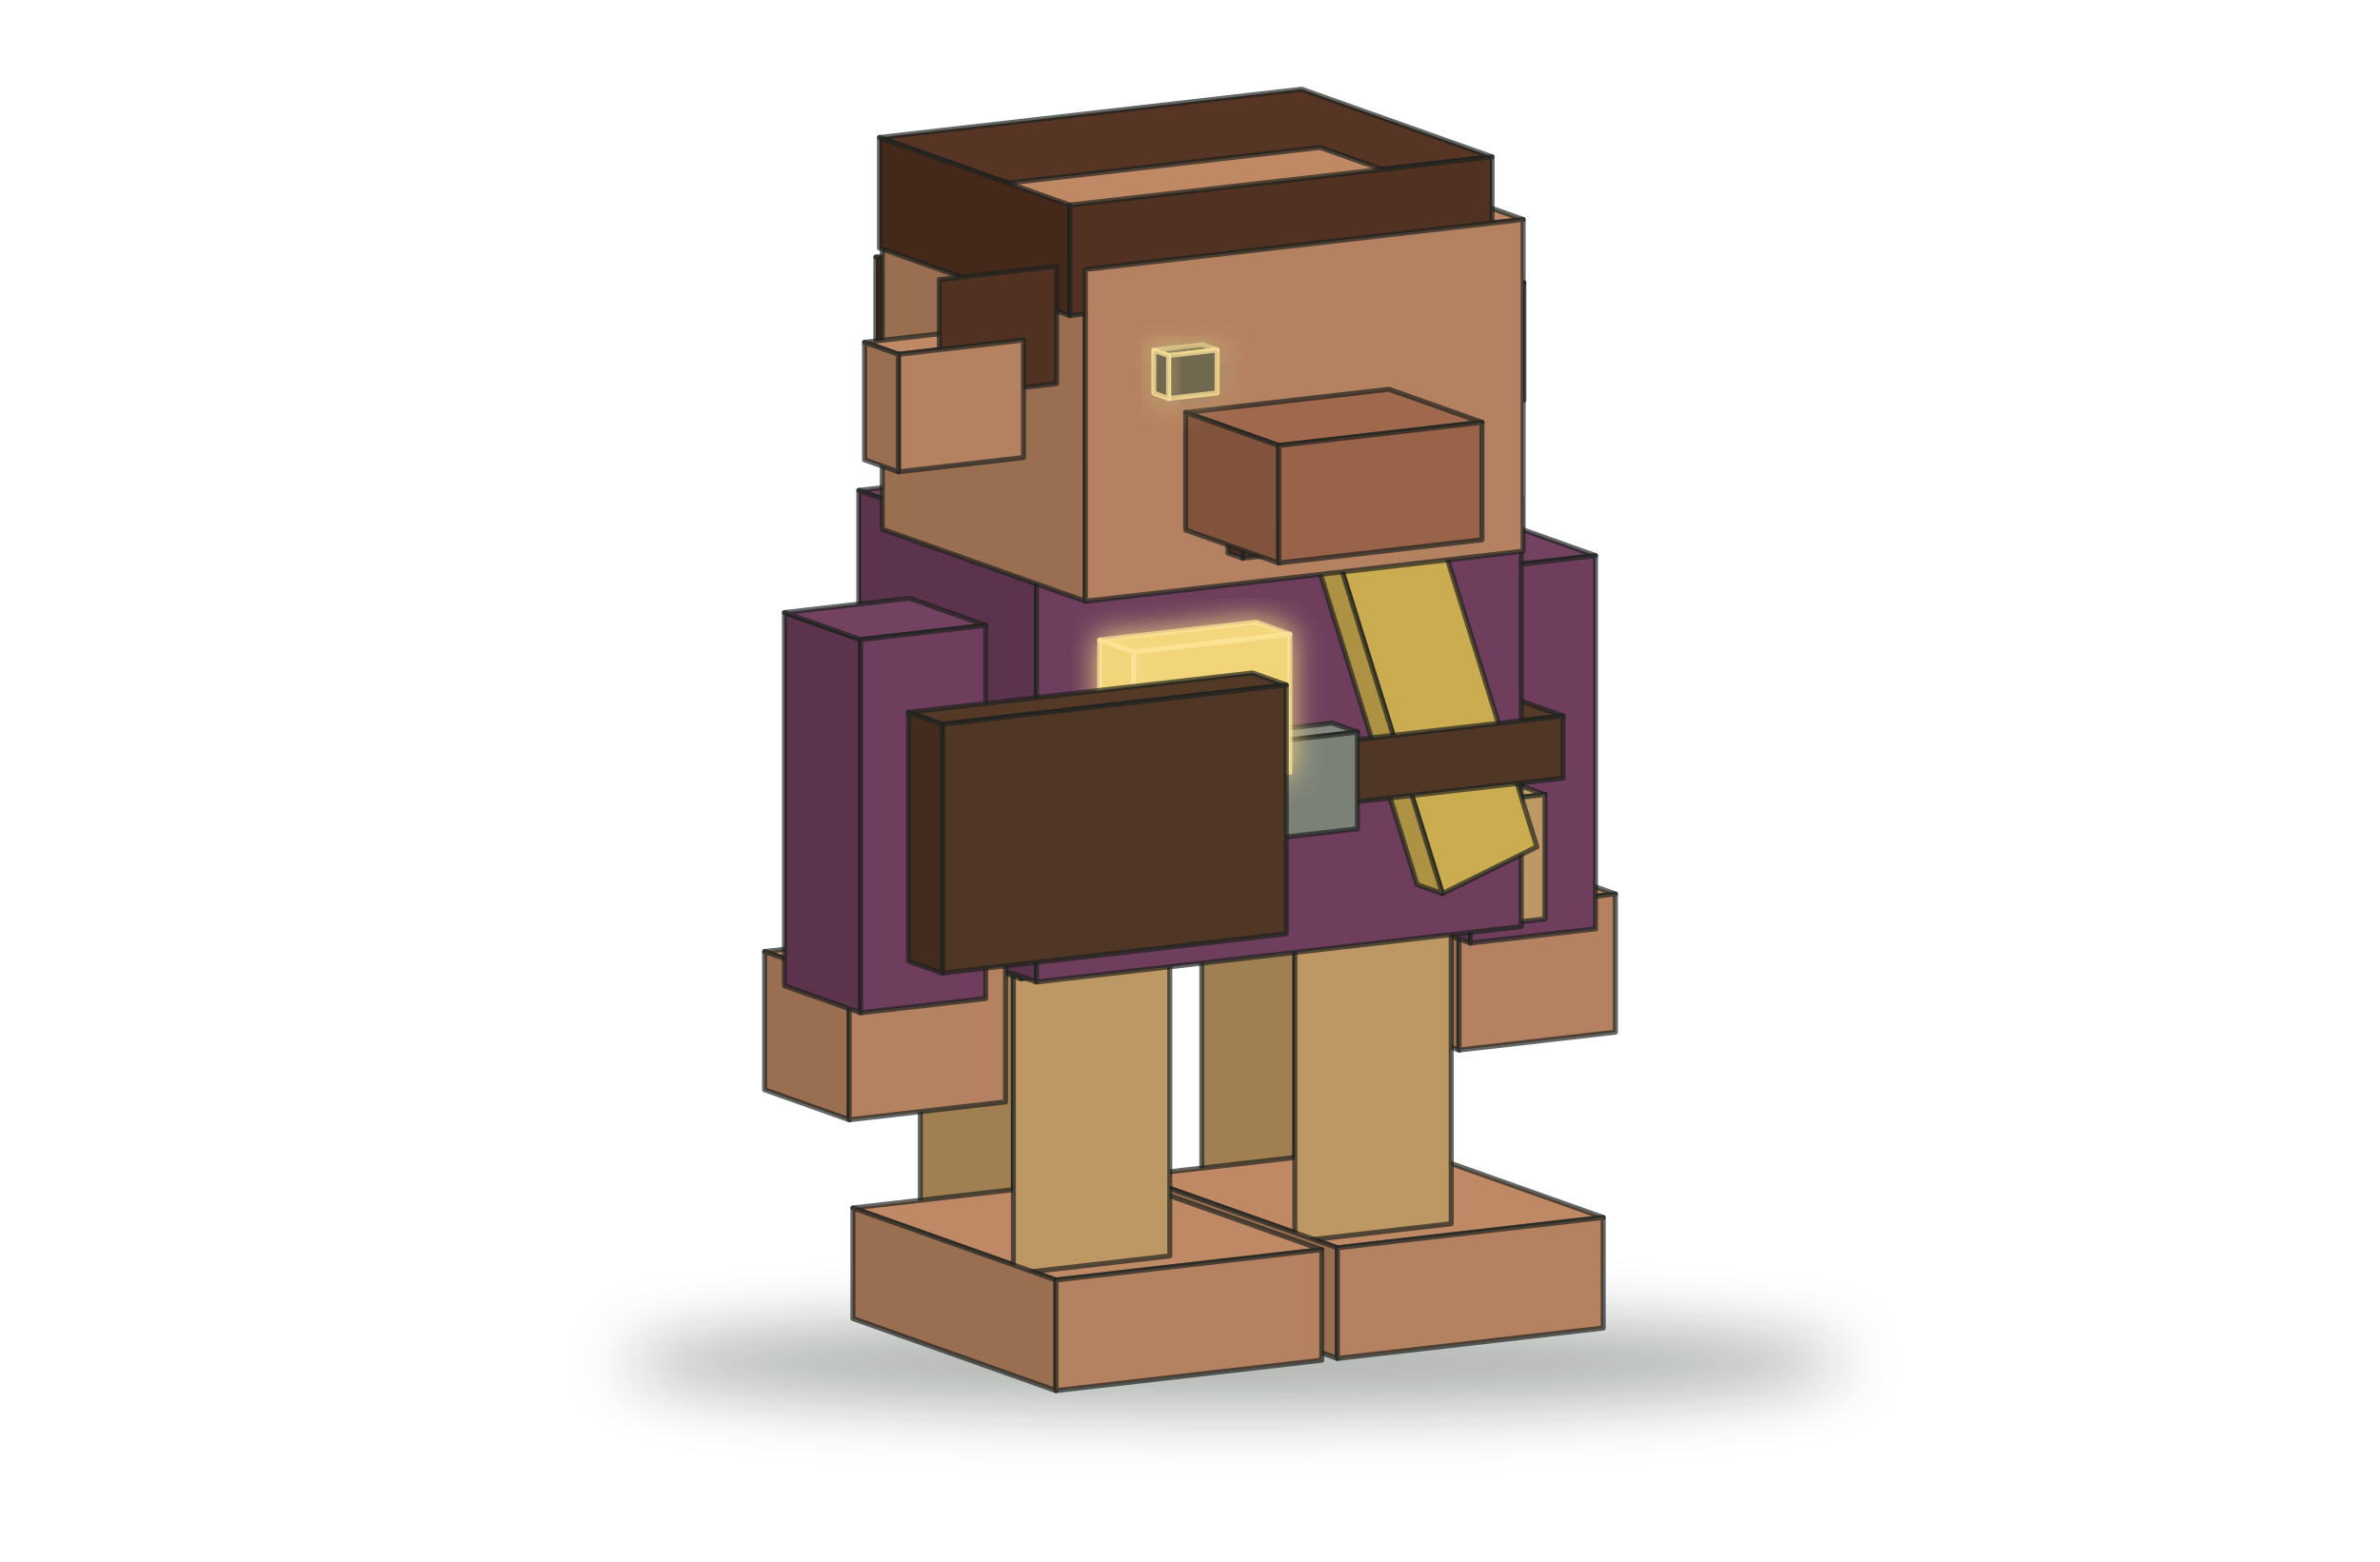
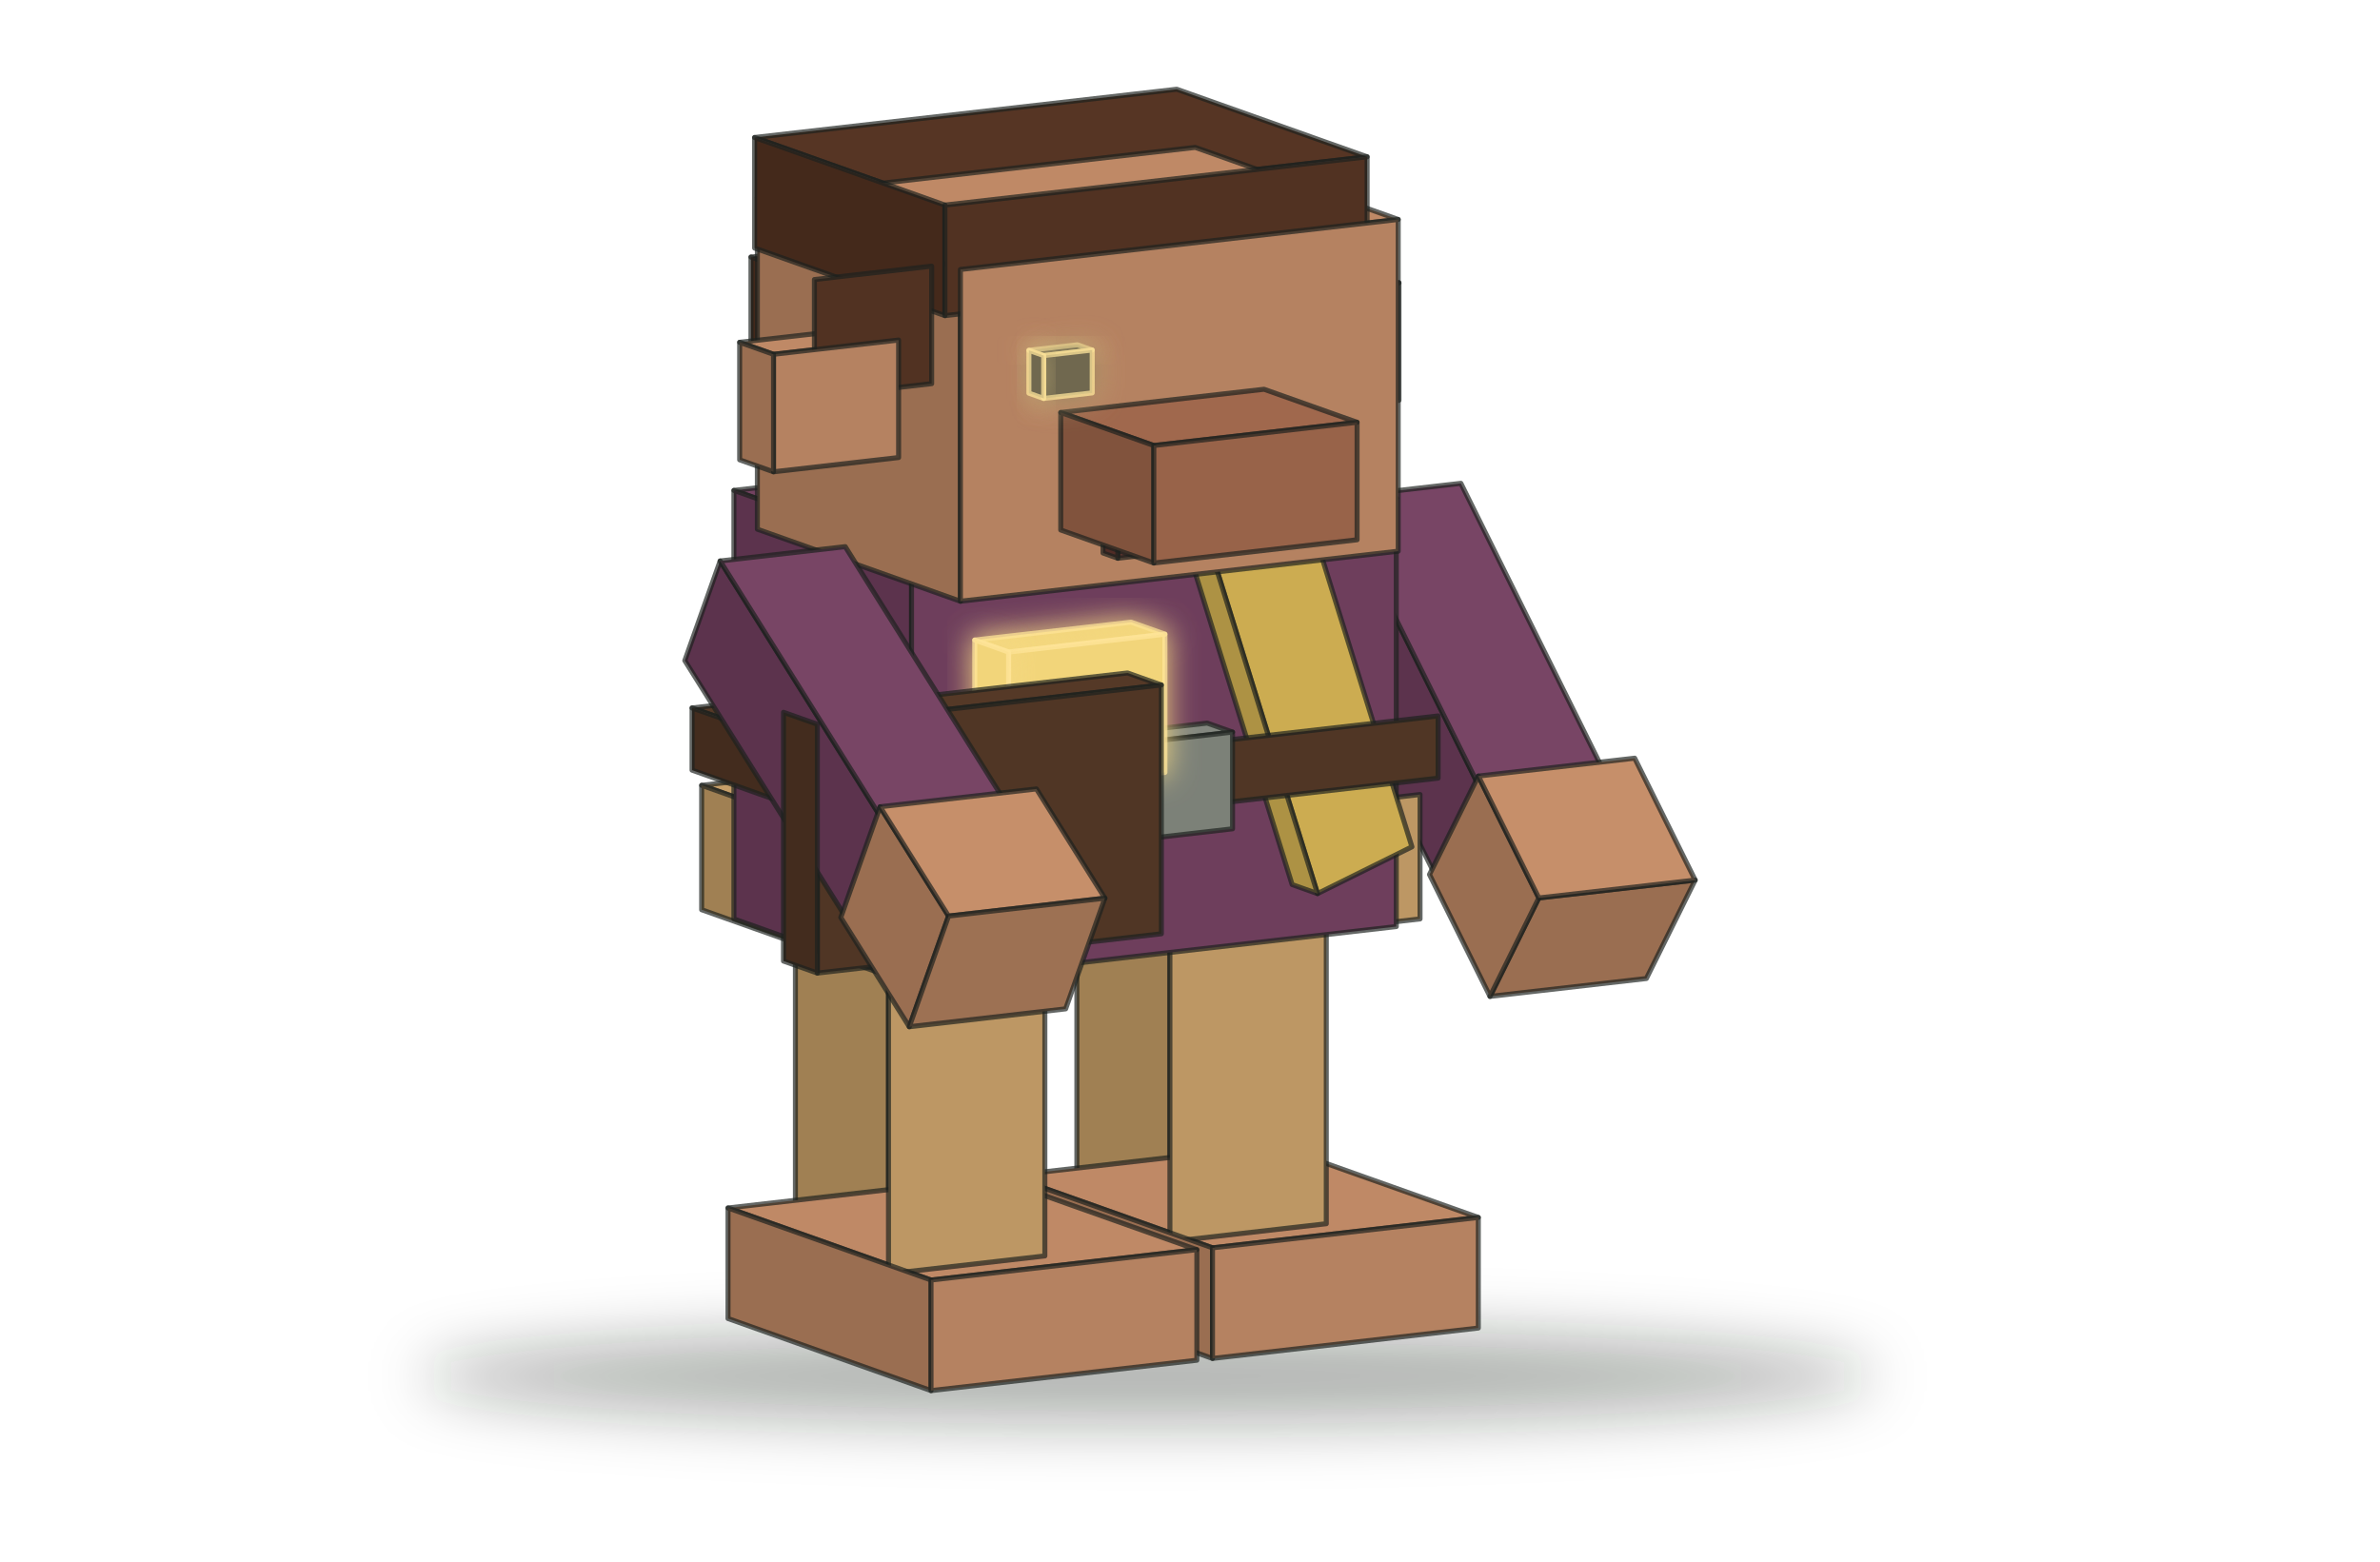
<svg xmlns="http://www.w3.org/2000/svg" width="640" height="420" viewBox="0 0 640 420" role="img" aria-labelledby="portrait-title">
  <defs>
    <filter id="portrait-glow" x="-80%" y="-80%" width="260%" height="260%">
      <feGaussianBlur stdDeviation="4" result="blur" />
      <feMerge>
        <feMergeNode in="blur" />
        <feMergeNode in="SourceGraphic" />
      </feMerge>
    </filter>
    <filter id="portrait-shadow" x="-40%" y="-80%" width="180%" height="260%">
      <feGaussianBlur stdDeviation="8" />
    </filter>
  </defs>
-   <ellipse cx="331.94" cy="366.50" rx="164.72" ry="13" fill="#0c120f" opacity=".32" filter="url(#portrait-shadow)" />
+   <ellipse cx="308.60" cy="370.14" rx="195.62" ry="13" fill="#0c120f" opacity=".32" filter="url(#portrait-shadow)" />
  <g>
-     <polygon points="434.39,240.43 411.64,232.35 369.59,237.16 392.34,245.23" fill="#bf8966" stroke="#1c211e" stroke-opacity=".68" stroke-width="1.35" stroke-linejoin="round" vector-effect="non-scaling-stroke" />
-     <polygon points="392.34,282.41 392.34,245.23 369.59,237.16 369.59,274.34" fill="#9a6e51" stroke="#1c211e" stroke-opacity=".68" stroke-width="1.35" stroke-linejoin="round" vector-effect="non-scaling-stroke" />
-     <polygon points="434.39,277.60 434.39,240.43 392.34,245.23 392.34,282.41" fill="#b58261" stroke="#1c211e" stroke-opacity=".68" stroke-width="1.35" stroke-linejoin="round" vector-effect="non-scaling-stroke" />
-     <polygon points="395.41,253.64 395.41,153.27 374.94,146.00 374.94,246.38" fill="#5c334d" stroke="#1c211e" stroke-opacity=".68" stroke-width="1.35" stroke-linejoin="round" vector-effect="non-scaling-stroke" />
-     <polygon points="429.05,149.42 408.57,142.15 374.94,146.00 395.41,153.27" fill="#734261" stroke="#1c211e" stroke-opacity=".68" stroke-width="1.35" stroke-linejoin="round" vector-effect="non-scaling-stroke" />
-     <polygon points="390.24,239.90 365.22,231.02 323.17,235.82 348.19,244.71" fill="#c69f69" stroke="#1c211e" stroke-opacity=".68" stroke-width="1.35" stroke-linejoin="round" vector-effect="non-scaling-stroke" />
-     <polygon points="429.05,249.80 429.05,149.42 395.41,153.27 395.41,253.64" fill="#6e3e5c" stroke="#1c211e" stroke-opacity=".68" stroke-width="1.35" stroke-linejoin="round" vector-effect="non-scaling-stroke" />
-     <polygon points="348.19,333.93 348.19,244.71 323.17,235.82 323.17,325.05" fill="#a08053" stroke="#1c211e" stroke-opacity=".68" stroke-width="1.35" stroke-linejoin="round" vector-effect="non-scaling-stroke" />
-     <polygon points="431.12,327.43 376.52,308.05 305.04,316.23 359.64,335.60" fill="#bf8966" stroke="#1c211e" stroke-opacity=".68" stroke-width="1.35" stroke-linejoin="round" vector-effect="non-scaling-stroke" />
-     <polygon points="390.24,329.12 390.24,239.90 348.19,244.71 348.19,333.93" fill="#bd9764" stroke="#1c211e" stroke-opacity=".68" stroke-width="1.35" stroke-linejoin="round" vector-effect="non-scaling-stroke" />
-     <polygon points="359.64,365.35 359.64,335.60 305.04,316.23 305.04,345.97" fill="#9a6e51" stroke="#1c211e" stroke-opacity=".68" stroke-width="1.35" stroke-linejoin="round" vector-effect="non-scaling-stroke" />
-     <polygon points="409.78,76.06 400.68,72.83 367.04,76.68 376.14,79.91" fill="#bf8966" stroke="#1c211e" stroke-opacity=".68" stroke-width="1.35" stroke-linejoin="round" vector-effect="non-scaling-stroke" />
-     <polygon points="397.65,58.60 380.59,52.54 349.05,56.15 366.11,62.20" fill="#563524" stroke="#1c211e" stroke-opacity=".68" stroke-width="1.35" stroke-linejoin="round" vector-effect="non-scaling-stroke" />
-     <polygon points="409.78,107.66 409.78,76.06 376.14,79.91 376.14,111.51" fill="#b58261" stroke="#1c211e" stroke-opacity=".68" stroke-width="1.35" stroke-linejoin="round" vector-effect="non-scaling-stroke" />
-     <polygon points="376.14,111.51 376.14,79.91 367.04,76.68 367.04,108.28" fill="#9a6e51" stroke="#1c211e" stroke-opacity=".68" stroke-width="1.35" stroke-linejoin="round" vector-effect="non-scaling-stroke" />
-     <polygon points="415.45,213.68 363.13,195.11 222.27,211.21 274.60,229.79" fill="#c69f69" stroke="#1c211e" stroke-opacity=".68" stroke-width="1.35" stroke-linejoin="round" vector-effect="non-scaling-stroke" />
-     <polygon points="366.11,93.80 366.11,62.20 349.05,56.15 349.05,87.75" fill="#44291b" stroke="#1c211e" stroke-opacity=".68" stroke-width="1.35" stroke-linejoin="round" vector-effect="non-scaling-stroke" />
-     <polygon points="420.31,192.55 366.85,173.57 219.69,190.40 273.15,209.37" fill="#553927" stroke="#1c211e" stroke-opacity=".68" stroke-width="1.35" stroke-linejoin="round" vector-effect="non-scaling-stroke" />
-     <polygon points="397.65,90.20 397.65,58.60 366.11,62.20 366.11,93.80" fill="#513222" stroke="#1c211e" stroke-opacity=".68" stroke-width="1.35" stroke-linejoin="round" vector-effect="non-scaling-stroke" />
-     <polygon points="314.56,248.55 289.53,239.67 247.48,244.48 272.51,253.36" fill="#c69f69" stroke="#1c211e" stroke-opacity=".68" stroke-width="1.35" stroke-linejoin="round" vector-effect="non-scaling-stroke" />
-     <polygon points="272.51,342.58 272.51,253.36 247.48,244.48 247.48,333.70" fill="#a08053" stroke="#1c211e" stroke-opacity=".68" stroke-width="1.35" stroke-linejoin="round" vector-effect="non-scaling-stroke" />
-     <polygon points="355.43,336.09 300.84,316.71 229.36,324.88 283.95,344.26" fill="#bf8966" stroke="#1c211e" stroke-opacity=".68" stroke-width="1.35" stroke-linejoin="round" vector-effect="non-scaling-stroke" />
-     <polygon points="409.06,133.95 361.29,116.99 230.94,131.89 278.71,148.85" fill="#734261" stroke="#1c211e" stroke-opacity=".68" stroke-width="1.35" stroke-linejoin="round" vector-effect="non-scaling-stroke" />
-     <polygon points="431.12,357.17 431.12,327.43 359.64,335.60 359.64,365.35" fill="#b58261" stroke="#1c211e" stroke-opacity=".68" stroke-width="1.35" stroke-linejoin="round" vector-effect="non-scaling-stroke" />
-     <polygon points="314.56,337.78 314.56,248.55 272.51,253.36 272.51,342.58" fill="#bd9764" stroke="#1c211e" stroke-opacity=".68" stroke-width="1.35" stroke-linejoin="round" vector-effect="non-scaling-stroke" />
-     <polygon points="283.95,374.00 283.95,344.26 229.36,324.88 229.36,354.62" fill="#9a6e51" stroke="#1c211e" stroke-opacity=".68" stroke-width="1.35" stroke-linejoin="round" vector-effect="non-scaling-stroke" />
-     <polygon points="401.22,42.17 350.03,24.00 236.51,36.98 287.69,55.15" fill="#563524" stroke="#1c211e" stroke-opacity=".68" stroke-width="1.35" stroke-linejoin="round" vector-effect="non-scaling-stroke" />
-     <polygon points="274.60,263.24 274.60,229.79 222.27,211.21 222.27,244.67" fill="#a08053" stroke="#1c211e" stroke-opacity=".68" stroke-width="1.35" stroke-linejoin="round" vector-effect="non-scaling-stroke" />
-     <polygon points="270.41,259.18 247.66,251.10 205.61,255.91 228.36,263.98" fill="#bf8966" stroke="#1c211e" stroke-opacity=".68" stroke-width="1.35" stroke-linejoin="round" vector-effect="non-scaling-stroke" />
-     <polygon points="409.58,59.02 354.98,39.64 237.25,53.10 291.85,72.48" fill="#bf8966" stroke="#1c211e" stroke-opacity=".68" stroke-width="1.35" stroke-linejoin="round" vector-effect="non-scaling-stroke" />
-     <polygon points="415.45,247.14 415.45,213.68 274.60,229.79 274.60,263.24" fill="#bd9764" stroke="#1c211e" stroke-opacity=".68" stroke-width="1.35" stroke-linejoin="round" vector-effect="non-scaling-stroke" />
-     <polygon points="278.71,264.10 278.71,148.85 230.94,131.89 230.94,247.14" fill="#5c334d" stroke="#1c211e" stroke-opacity=".68" stroke-width="1.35" stroke-linejoin="round" vector-effect="non-scaling-stroke" />
-     <polygon points="273.15,226.10 273.15,209.37 219.69,190.40 219.69,207.13" fill="#432c1e" stroke="#1c211e" stroke-opacity=".68" stroke-width="1.35" stroke-linejoin="round" vector-effect="non-scaling-stroke" />
-     <polygon points="409.06,249.20 409.06,133.95 278.71,148.85 278.71,264.10" fill="#6e3e5c" stroke="#1c211e" stroke-opacity=".68" stroke-width="1.35" stroke-linejoin="round" vector-effect="non-scaling-stroke" />
-     <polygon points="228.36,301.16 228.36,263.98 205.61,255.91 205.61,293.09" fill="#9a6e51" stroke="#1c211e" stroke-opacity=".68" stroke-width="1.35" stroke-linejoin="round" vector-effect="non-scaling-stroke" />
-     <polygon points="413.27,227.75 372.41,96.35 347.02,108.93 387.88,240.33" fill="#ccac51" stroke="#1c211e" stroke-opacity=".68" stroke-width="1.35" stroke-linejoin="round" vector-effect="non-scaling-stroke" />
-     <polygon points="387.88,240.33 347.02,108.93 340.19,106.50 381.05,237.90" fill="#ad9244" stroke="#1c211e" stroke-opacity=".68" stroke-width="1.35" stroke-linejoin="round" vector-effect="non-scaling-stroke" />
-     <polygon points="420.31,209.28 420.31,192.55 273.15,209.37 273.15,226.10" fill="#503625" stroke="#1c211e" stroke-opacity=".68" stroke-width="1.35" stroke-linejoin="round" vector-effect="non-scaling-stroke" />
-     <polygon points="270.41,296.35 270.41,259.18 228.36,263.98 228.36,301.16" fill="#b58261" stroke="#1c211e" stroke-opacity=".68" stroke-width="1.35" stroke-linejoin="round" vector-effect="non-scaling-stroke" />
-     <polygon points="365.03,196.89 358.21,194.47 332.98,197.35 339.80,199.78" fill="#83877f" stroke="#1c211e" stroke-opacity=".68" stroke-width="1.35" stroke-linejoin="round" vector-effect="non-scaling-stroke" />
-     <polygon points="284.12,71.58 267.06,65.52 235.53,69.13 252.59,75.18" fill="#563524" stroke="#1c211e" stroke-opacity=".68" stroke-width="1.35" stroke-linejoin="round" vector-effect="non-scaling-stroke" />
-     <polygon points="231.43,272.39 231.43,172.02 210.95,164.75 210.95,265.13" fill="#5c334d" stroke="#1c211e" stroke-opacity=".68" stroke-width="1.35" stroke-linejoin="round" vector-effect="non-scaling-stroke" />
-     <polygon points="265.06,168.17 244.59,160.90 210.95,164.75 231.43,172.02" fill="#734261" stroke="#1c211e" stroke-opacity=".68" stroke-width="1.35" stroke-linejoin="round" vector-effect="non-scaling-stroke" />
-     <polygon points="365.03,222.91 365.03,196.89 339.80,199.78 339.80,225.80" fill="#7c8178" stroke="#1c211e" stroke-opacity=".68" stroke-width="1.35" stroke-linejoin="round" vector-effect="non-scaling-stroke" />
-     <polygon points="339.80,225.80 339.80,199.78 332.98,197.35 332.98,223.38" fill="#686c65" stroke="#1c211e" stroke-opacity=".68" stroke-width="1.35" stroke-linejoin="round" vector-effect="non-scaling-stroke" />
-     <polygon points="355.43,365.83 355.43,336.09 283.95,344.26 283.95,374.00" fill="#b58261" stroke="#1c211e" stroke-opacity=".68" stroke-width="1.35" stroke-linejoin="round" vector-effect="non-scaling-stroke" />
-     <polygon points="252.59,106.78 252.59,75.18 235.53,69.13 235.53,100.73" fill="#44291b" stroke="#1c211e" stroke-opacity=".68" stroke-width="1.35" stroke-linejoin="round" vector-effect="non-scaling-stroke" />
-     <polygon points="291.85,161.70 291.85,72.48 237.25,53.10 237.25,142.33" fill="#9a6e51" stroke="#1c211e" stroke-opacity=".68" stroke-width="1.35" stroke-linejoin="round" vector-effect="non-scaling-stroke" />
-     <polygon points="287.69,84.89 287.69,55.15 236.51,36.98 236.51,66.72" fill="#44291b" stroke="#1c211e" stroke-opacity=".68" stroke-width="1.35" stroke-linejoin="round" vector-effect="non-scaling-stroke" />
-     <polygon points="265.06,268.55 265.06,168.17 231.43,172.02 231.43,272.39" fill="#6e3e5c" stroke="#1c211e" stroke-opacity=".68" stroke-width="1.35" stroke-linejoin="round" vector-effect="non-scaling-stroke" />
-     <polygon points="394.56,86.45 390.58,85.04 377.55,86.53 381.53,87.94" fill="#706850" stroke="#ffe59a" stroke-opacity=".74" stroke-width="1.35" stroke-linejoin="round" vector-effect="non-scaling-stroke" filter="url(#portrait-glow)" />
-     <polygon points="275.23,91.45 266.13,88.22 232.49,92.06 241.59,95.29" fill="#bf8966" stroke="#1c211e" stroke-opacity=".68" stroke-width="1.35" stroke-linejoin="round" vector-effect="non-scaling-stroke" />
-     <polygon points="372.41,96.35 365.59,93.93 340.19,106.50 347.02,108.93" fill="#cfae52" stroke="#1c211e" stroke-opacity=".68" stroke-width="1.35" stroke-linejoin="round" vector-effect="non-scaling-stroke" />
-     <polygon points="394.56,97.97 394.56,86.45 381.53,87.94 381.53,99.46" fill="#706850" stroke="#ffe59a" stroke-opacity=".74" stroke-width="1.35" stroke-linejoin="round" vector-effect="non-scaling-stroke" filter="url(#portrait-glow)" />
-     <polygon points="381.53,99.46 381.53,87.94 377.55,86.53 377.55,98.05" fill="#706850" stroke="#ffe59a" stroke-opacity=".74" stroke-width="1.35" stroke-linejoin="round" vector-effect="non-scaling-stroke" filter="url(#portrait-glow)" />
-     <polygon points="284.12,103.18 284.12,71.58 252.59,75.18 252.59,106.78" fill="#513222" stroke="#1c211e" stroke-opacity=".68" stroke-width="1.35" stroke-linejoin="round" vector-effect="non-scaling-stroke" />
-     <polygon points="275.23,123.05 275.23,91.45 241.59,95.29 241.59,126.89" fill="#b58261" stroke="#1c211e" stroke-opacity=".68" stroke-width="1.35" stroke-linejoin="round" vector-effect="non-scaling-stroke" />
-     <polygon points="241.59,126.89 241.59,95.29 232.49,92.06 232.49,123.67" fill="#9a6e51" stroke="#1c211e" stroke-opacity=".68" stroke-width="1.35" stroke-linejoin="round" vector-effect="non-scaling-stroke" />
-     <polygon points="401.22,71.91 401.22,42.17 287.69,55.15 287.69,84.89" fill="#513222" stroke="#1c211e" stroke-opacity=".68" stroke-width="1.35" stroke-linejoin="round" vector-effect="non-scaling-stroke" />
-     <polygon points="376.23,136.97 372.25,135.56 330.20,140.37 334.18,141.78" fill="#653932" stroke="#1c211e" stroke-opacity=".68" stroke-width="1.35" stroke-linejoin="round" vector-effect="non-scaling-stroke" />
-     <polygon points="409.58,148.24 409.58,59.02 291.85,72.48 291.85,161.70" fill="#b58261" stroke="#1c211e" stroke-opacity=".68" stroke-width="1.35" stroke-linejoin="round" vector-effect="non-scaling-stroke" />
-     <polygon points="376.23,145.34 376.23,136.97 334.18,141.78 334.18,150.14" fill="#60362f" stroke="#1c211e" stroke-opacity=".68" stroke-width="1.35" stroke-linejoin="round" vector-effect="non-scaling-stroke" />
-     <polygon points="346.85,170.56 337.75,167.33 295.71,172.14 304.81,175.37" fill="#f2d57a" stroke="#ffe59a" stroke-opacity=".74" stroke-width="1.35" stroke-linejoin="round" vector-effect="non-scaling-stroke" filter="url(#portrait-glow)" />
-     <polygon points="346.85,207.74 346.85,170.56 304.81,175.37 304.81,212.55" fill="#f2d57a" stroke="#ffe59a" stroke-opacity=".74" stroke-width="1.35" stroke-linejoin="round" vector-effect="non-scaling-stroke" filter="url(#portrait-glow)" />
-     <polygon points="334.18,150.14 334.18,141.78 330.20,140.37 330.20,148.73" fill="#502c26" stroke="#1c211e" stroke-opacity=".68" stroke-width="1.35" stroke-linejoin="round" vector-effect="non-scaling-stroke" />
-     <polygon points="304.81,212.55 304.81,175.37 295.71,172.14 295.71,209.32" fill="#f2d57a" stroke="#ffe59a" stroke-opacity=".74" stroke-width="1.35" stroke-linejoin="round" vector-effect="non-scaling-stroke" filter="url(#portrait-glow)" />
-     <polygon points="398.52,113.57 373.49,104.69 318.83,110.94 343.86,119.82" fill="#a0684d" stroke="#1c211e" stroke-opacity=".68" stroke-width="1.35" stroke-linejoin="round" vector-effect="non-scaling-stroke" />
-     <polygon points="345.89,184.22 336.79,180.99 244.28,191.57 253.38,194.79" fill="#553927" stroke="#1c211e" stroke-opacity=".68" stroke-width="1.35" stroke-linejoin="round" vector-effect="non-scaling-stroke" />
-     <polygon points="345.89,251.14 345.89,184.22 253.38,194.79 253.38,261.71" fill="#503625" stroke="#1c211e" stroke-opacity=".68" stroke-width="1.35" stroke-linejoin="round" vector-effect="non-scaling-stroke" />
-     <polygon points="343.86,151.42 343.86,119.82 318.83,110.94 318.83,142.54" fill="#81533d" stroke="#1c211e" stroke-opacity=".68" stroke-width="1.35" stroke-linejoin="round" vector-effect="non-scaling-stroke" />
-     <polygon points="327.29,94.14 323.31,92.73 310.27,94.22 314.25,95.63" fill="#706850" stroke="#ffe59a" stroke-opacity=".74" stroke-width="1.35" stroke-linejoin="round" vector-effect="non-scaling-stroke" filter="url(#portrait-glow)" />
-     <polygon points="327.29,105.67 327.29,94.14 314.25,95.63 314.25,107.16" fill="#706850" stroke="#ffe59a" stroke-opacity=".74" stroke-width="1.35" stroke-linejoin="round" vector-effect="non-scaling-stroke" filter="url(#portrait-glow)" />
-     <polygon points="314.25,107.16 314.25,95.63 310.27,94.22 310.27,105.74" fill="#706850" stroke="#ffe59a" stroke-opacity=".74" stroke-width="1.35" stroke-linejoin="round" vector-effect="non-scaling-stroke" filter="url(#portrait-glow)" />
-     <polygon points="398.52,145.17 398.52,113.57 343.86,119.82 343.86,151.42" fill="#986349" stroke="#1c211e" stroke-opacity=".68" stroke-width="1.35" stroke-linejoin="round" vector-effect="non-scaling-stroke" />
-     <polygon points="253.38,261.71 253.38,194.79 244.28,191.57 244.28,258.48" fill="#432c1e" stroke="#1c211e" stroke-opacity=".68" stroke-width="1.35" stroke-linejoin="round" vector-effect="non-scaling-stroke" />
+     <polygon points="356.65,239.90 331.63,231.02 289.58,235.82 314.60,244.71" fill="#c69f69" stroke="#1c211e" stroke-opacity=".68" stroke-width="1.35" stroke-linejoin="round" vector-effect="non-scaling-stroke" />
+     <polygon points="314.60,333.93 314.60,244.71 289.58,235.82 289.58,325.05" fill="#a08053" stroke="#1c211e" stroke-opacity=".68" stroke-width="1.35" stroke-linejoin="round" vector-effect="non-scaling-stroke" />
+     <polygon points="397.53,327.43 342.93,308.05 271.45,316.23 326.05,335.60" fill="#bf8966" stroke="#1c211e" stroke-opacity=".68" stroke-width="1.35" stroke-linejoin="round" vector-effect="non-scaling-stroke" />
+     <polygon points="356.65,329.12 356.65,239.90 314.60,244.71 314.60,333.93" fill="#bd9764" stroke="#1c211e" stroke-opacity=".68" stroke-width="1.35" stroke-linejoin="round" vector-effect="non-scaling-stroke" />
+     <polygon points="326.05,365.35 326.05,335.60 271.45,316.23 271.45,345.97" fill="#9a6e51" stroke="#1c211e" stroke-opacity=".68" stroke-width="1.35" stroke-linejoin="round" vector-effect="non-scaling-stroke" />
+     <polygon points="376.19,76.06 367.09,72.83 333.45,76.68 342.55,79.91" fill="#bf8966" stroke="#1c211e" stroke-opacity=".68" stroke-width="1.35" stroke-linejoin="round" vector-effect="non-scaling-stroke" />
+     <polygon points="364.06,58.60 347.00,52.54 315.46,56.15 332.52,62.20" fill="#563524" stroke="#1c211e" stroke-opacity=".68" stroke-width="1.35" stroke-linejoin="round" vector-effect="non-scaling-stroke" />
+     <polygon points="376.19,107.66 376.19,76.06 342.55,79.91 342.55,111.51" fill="#b58261" stroke="#1c211e" stroke-opacity=".68" stroke-width="1.35" stroke-linejoin="round" vector-effect="non-scaling-stroke" />
+     <polygon points="342.55,111.51 342.55,79.91 333.45,76.68 333.45,108.28" fill="#9a6e51" stroke="#1c211e" stroke-opacity=".68" stroke-width="1.35" stroke-linejoin="round" vector-effect="non-scaling-stroke" />
+     <polygon points="381.86,213.68 329.54,195.11 188.68,211.21 241.01,229.79" fill="#c69f69" stroke="#1c211e" stroke-opacity=".68" stroke-width="1.35" stroke-linejoin="round" vector-effect="non-scaling-stroke" />
+     <polygon points="332.52,93.80 332.52,62.20 315.46,56.15 315.46,87.75" fill="#44291b" stroke="#1c211e" stroke-opacity=".68" stroke-width="1.35" stroke-linejoin="round" vector-effect="non-scaling-stroke" />
+     <polygon points="386.72,192.55 333.26,173.57 186.10,190.40 239.56,209.37" fill="#553927" stroke="#1c211e" stroke-opacity=".68" stroke-width="1.35" stroke-linejoin="round" vector-effect="non-scaling-stroke" />
+     <polygon points="364.06,90.20 364.06,58.60 332.52,62.20 332.52,93.80" fill="#513222" stroke="#1c211e" stroke-opacity=".68" stroke-width="1.35" stroke-linejoin="round" vector-effect="non-scaling-stroke" />
+     <polygon points="403.12,222.36 359.20,133.84 347.38,157.67 391.31,246.19" fill="#5c334d" stroke="#1c211e" stroke-opacity=".68" stroke-width="1.35" stroke-linejoin="round" vector-effect="non-scaling-stroke" />
+     <polygon points="280.97,248.55 255.94,239.67 213.89,244.48 238.92,253.36" fill="#c69f69" stroke="#1c211e" stroke-opacity=".68" stroke-width="1.35" stroke-linejoin="round" vector-effect="non-scaling-stroke" />
+     <polygon points="436.76,218.51 392.84,129.99 359.20,133.84 403.12,222.36" fill="#784565" stroke="#1c211e" stroke-opacity=".68" stroke-width="1.35" stroke-linejoin="round" vector-effect="non-scaling-stroke" />
+     <polygon points="238.92,342.58 238.92,253.36 213.89,244.48 213.89,333.70" fill="#a08053" stroke="#1c211e" stroke-opacity=".68" stroke-width="1.35" stroke-linejoin="round" vector-effect="non-scaling-stroke" />
+     <polygon points="321.84,336.09 267.25,316.71 195.77,324.88 250.36,344.26" fill="#bf8966" stroke="#1c211e" stroke-opacity=".68" stroke-width="1.35" stroke-linejoin="round" vector-effect="non-scaling-stroke" />
+     <polygon points="375.47,133.95 327.70,116.99 197.35,131.89 245.12,148.85" fill="#734261" stroke="#1c211e" stroke-opacity=".68" stroke-width="1.35" stroke-linejoin="round" vector-effect="non-scaling-stroke" />
+     <polygon points="397.53,357.17 397.53,327.43 326.05,335.60 326.05,365.35" fill="#b58261" stroke="#1c211e" stroke-opacity=".68" stroke-width="1.35" stroke-linejoin="round" vector-effect="non-scaling-stroke" />
+     <polygon points="280.97,337.78 280.97,248.55 238.92,253.36 238.92,342.58" fill="#bd9764" stroke="#1c211e" stroke-opacity=".68" stroke-width="1.35" stroke-linejoin="round" vector-effect="non-scaling-stroke" />
+     <polygon points="436.76,218.51 403.12,222.36 391.31,246.19 424.95,242.34" fill="#5c334d" stroke="#1c211e" stroke-opacity=".68" stroke-width="1.35" stroke-linejoin="round" vector-effect="non-scaling-stroke" />
+     <polygon points="250.36,374.00 250.36,344.26 195.77,324.88 195.77,354.62" fill="#9a6e51" stroke="#1c211e" stroke-opacity=".68" stroke-width="1.35" stroke-linejoin="round" vector-effect="non-scaling-stroke" />
+     <polygon points="367.63,42.17 316.44,24.00 202.92,36.98 254.10,55.15" fill="#563524" stroke="#1c211e" stroke-opacity=".68" stroke-width="1.35" stroke-linejoin="round" vector-effect="non-scaling-stroke" />
+     <polygon points="241.01,263.24 241.01,229.79 188.68,211.21 188.68,244.67" fill="#a08053" stroke="#1c211e" stroke-opacity=".68" stroke-width="1.35" stroke-linejoin="round" vector-effect="non-scaling-stroke" />
+     <polygon points="375.99,59.02 321.39,39.64 203.66,53.10 258.26,72.48" fill="#bf8966" stroke="#1c211e" stroke-opacity=".68" stroke-width="1.35" stroke-linejoin="round" vector-effect="non-scaling-stroke" />
+     <polygon points="381.86,247.14 381.86,213.68 241.01,229.79 241.01,263.24" fill="#bd9764" stroke="#1c211e" stroke-opacity=".68" stroke-width="1.35" stroke-linejoin="round" vector-effect="non-scaling-stroke" />
+     <polygon points="245.12,264.10 245.12,148.85 197.35,131.89 197.35,247.14" fill="#5c334d" stroke="#1c211e" stroke-opacity=".68" stroke-width="1.35" stroke-linejoin="round" vector-effect="non-scaling-stroke" />
+     <polygon points="239.56,226.10 239.56,209.37 186.10,190.40 186.10,207.13" fill="#432c1e" stroke="#1c211e" stroke-opacity=".68" stroke-width="1.35" stroke-linejoin="round" vector-effect="non-scaling-stroke" />
+     <polygon points="375.47,249.20 375.47,133.95 245.12,148.85 245.12,264.10" fill="#6e3e5c" stroke="#1c211e" stroke-opacity=".68" stroke-width="1.35" stroke-linejoin="round" vector-effect="non-scaling-stroke" />
+     <polygon points="379.68,227.75 338.82,96.35 313.43,108.93 354.29,240.33" fill="#ccac51" stroke="#1c211e" stroke-opacity=".68" stroke-width="1.35" stroke-linejoin="round" vector-effect="non-scaling-stroke" />
+     <polygon points="354.29,240.33 313.43,108.93 306.60,106.50 347.46,237.90" fill="#ad9244" stroke="#1c211e" stroke-opacity=".68" stroke-width="1.35" stroke-linejoin="round" vector-effect="non-scaling-stroke" />
+     <polygon points="386.72,209.28 386.72,192.55 239.56,209.37 239.56,226.10" fill="#503625" stroke="#1c211e" stroke-opacity=".68" stroke-width="1.35" stroke-linejoin="round" vector-effect="non-scaling-stroke" />
+     <polygon points="455.85,236.70 413.80,241.50 400.67,267.98 442.72,263.17" fill="#9a6e51" stroke="#1c211e" stroke-opacity=".68" stroke-width="1.35" stroke-linejoin="round" vector-effect="non-scaling-stroke" />
+     <polygon points="413.80,241.50 397.53,208.72 384.40,235.20 400.67,267.98" fill="#9a6e51" stroke="#1c211e" stroke-opacity=".68" stroke-width="1.35" stroke-linejoin="round" vector-effect="non-scaling-stroke" />
+     <polygon points="455.85,236.70 439.58,203.91 397.53,208.72 413.80,241.50" fill="#c68f6a" stroke="#1c211e" stroke-opacity=".68" stroke-width="1.35" stroke-linejoin="round" vector-effect="non-scaling-stroke" />
+     <polygon points="331.44,196.89 324.62,194.47 299.39,197.35 306.21,199.78" fill="#83877f" stroke="#1c211e" stroke-opacity=".68" stroke-width="1.35" stroke-linejoin="round" vector-effect="non-scaling-stroke" />
+     <polygon points="250.53,71.58 233.47,65.52 201.94,69.13 219.00,75.18" fill="#563524" stroke="#1c211e" stroke-opacity=".68" stroke-width="1.35" stroke-linejoin="round" vector-effect="non-scaling-stroke" />
+     <polygon points="331.44,222.91 331.44,196.89 306.21,199.78 306.21,225.80" fill="#7c8178" stroke="#1c211e" stroke-opacity=".68" stroke-width="1.35" stroke-linejoin="round" vector-effect="non-scaling-stroke" />
+     <polygon points="306.21,225.80 306.21,199.78 299.39,197.35 299.39,223.38" fill="#686c65" stroke="#1c211e" stroke-opacity=".68" stroke-width="1.35" stroke-linejoin="round" vector-effect="non-scaling-stroke" />
+     <polygon points="321.84,365.83 321.84,336.09 250.36,344.26 250.36,374.00" fill="#b58261" stroke="#1c211e" stroke-opacity=".68" stroke-width="1.35" stroke-linejoin="round" vector-effect="non-scaling-stroke" />
+     <polygon points="219.00,106.78 219.00,75.18 201.94,69.13 201.94,100.73" fill="#44291b" stroke="#1c211e" stroke-opacity=".68" stroke-width="1.35" stroke-linejoin="round" vector-effect="non-scaling-stroke" />
+     <polygon points="258.26,161.70 258.26,72.48 203.66,53.10 203.66,142.33" fill="#9a6e51" stroke="#1c211e" stroke-opacity=".68" stroke-width="1.35" stroke-linejoin="round" vector-effect="non-scaling-stroke" />
+     <polygon points="254.10,84.89 254.10,55.15 202.92,36.98 202.92,66.72" fill="#44291b" stroke="#1c211e" stroke-opacity=".68" stroke-width="1.35" stroke-linejoin="round" vector-effect="non-scaling-stroke" />
+     <polygon points="360.97,86.45 356.99,85.04 343.96,86.53 347.94,87.94" fill="#706850" stroke="#ffe59a" stroke-opacity=".74" stroke-width="1.35" stroke-linejoin="round" vector-effect="non-scaling-stroke" filter="url(#portrait-glow)" />
+     <polygon points="241.64,91.45 232.54,88.22 198.90,92.06 208.00,95.29" fill="#bf8966" stroke="#1c211e" stroke-opacity=".68" stroke-width="1.35" stroke-linejoin="round" vector-effect="non-scaling-stroke" />
+     <polygon points="338.82,96.35 332.00,93.93 306.60,106.50 313.43,108.93" fill="#cfae52" stroke="#1c211e" stroke-opacity=".68" stroke-width="1.35" stroke-linejoin="round" vector-effect="non-scaling-stroke" />
+     <polygon points="360.97,97.97 360.97,86.45 347.94,87.94 347.94,99.46" fill="#706850" stroke="#ffe59a" stroke-opacity=".74" stroke-width="1.35" stroke-linejoin="round" vector-effect="non-scaling-stroke" filter="url(#portrait-glow)" />
+     <polygon points="347.94,99.46 347.94,87.94 343.96,86.53 343.96,98.05" fill="#706850" stroke="#ffe59a" stroke-opacity=".74" stroke-width="1.35" stroke-linejoin="round" vector-effect="non-scaling-stroke" filter="url(#portrait-glow)" />
+     <polygon points="250.53,103.18 250.53,71.58 219.00,75.18 219.00,106.78" fill="#513222" stroke="#1c211e" stroke-opacity=".68" stroke-width="1.35" stroke-linejoin="round" vector-effect="non-scaling-stroke" />
+     <polygon points="241.64,123.05 241.64,91.45 208.00,95.29 208.00,126.89" fill="#b58261" stroke="#1c211e" stroke-opacity=".68" stroke-width="1.35" stroke-linejoin="round" vector-effect="non-scaling-stroke" />
+     <polygon points="208.00,126.89 208.00,95.29 198.90,92.06 198.90,123.67" fill="#9a6e51" stroke="#1c211e" stroke-opacity=".68" stroke-width="1.35" stroke-linejoin="round" vector-effect="non-scaling-stroke" />
+     <polygon points="367.63,71.91 367.63,42.17 254.10,55.15 254.10,84.89" fill="#513222" stroke="#1c211e" stroke-opacity=".68" stroke-width="1.35" stroke-linejoin="round" vector-effect="non-scaling-stroke" />
+     <polygon points="342.64,136.97 338.66,135.56 296.61,140.37 300.59,141.78" fill="#653932" stroke="#1c211e" stroke-opacity=".68" stroke-width="1.35" stroke-linejoin="round" vector-effect="non-scaling-stroke" />
+     <polygon points="375.99,148.24 375.99,59.02 258.26,72.48 258.26,161.70" fill="#b58261" stroke="#1c211e" stroke-opacity=".68" stroke-width="1.35" stroke-linejoin="round" vector-effect="non-scaling-stroke" />
+     <polygon points="342.64,145.34 342.64,136.97 300.59,141.78 300.59,150.14" fill="#60362f" stroke="#1c211e" stroke-opacity=".68" stroke-width="1.35" stroke-linejoin="round" vector-effect="non-scaling-stroke" />
+     <polygon points="313.26,170.56 304.16,167.33 262.12,172.14 271.22,175.37" fill="#f2d57a" stroke="#ffe59a" stroke-opacity=".74" stroke-width="1.35" stroke-linejoin="round" vector-effect="non-scaling-stroke" filter="url(#portrait-glow)" />
+     <polygon points="313.26,207.74 313.26,170.56 271.22,175.37 271.22,212.55" fill="#f2d57a" stroke="#ffe59a" stroke-opacity=".74" stroke-width="1.35" stroke-linejoin="round" vector-effect="non-scaling-stroke" filter="url(#portrait-glow)" />
+     <polygon points="300.59,150.14 300.59,141.78 296.61,140.37 296.61,148.73" fill="#502c26" stroke="#1c211e" stroke-opacity=".68" stroke-width="1.35" stroke-linejoin="round" vector-effect="non-scaling-stroke" />
+     <polygon points="271.22,212.55 271.22,175.37 262.12,172.14 262.12,209.32" fill="#f2d57a" stroke="#ffe59a" stroke-opacity=".74" stroke-width="1.35" stroke-linejoin="round" vector-effect="non-scaling-stroke" filter="url(#portrait-glow)" />
+     <polygon points="364.93,113.57 339.90,104.69 285.24,110.94 310.27,119.82" fill="#a0684d" stroke="#1c211e" stroke-opacity=".68" stroke-width="1.35" stroke-linejoin="round" vector-effect="non-scaling-stroke" />
+     <polygon points="312.30,184.22 303.20,180.99 210.69,191.57 219.79,194.79" fill="#553927" stroke="#1c211e" stroke-opacity=".68" stroke-width="1.35" stroke-linejoin="round" vector-effect="non-scaling-stroke" />
+     <polygon points="312.30,251.14 312.30,184.22 219.79,194.79 219.79,261.71" fill="#503625" stroke="#1c211e" stroke-opacity=".68" stroke-width="1.35" stroke-linejoin="round" vector-effect="non-scaling-stroke" />
+     <polygon points="310.27,151.42 310.27,119.82 285.24,110.94 285.24,142.54" fill="#81533d" stroke="#1c211e" stroke-opacity=".68" stroke-width="1.35" stroke-linejoin="round" vector-effect="non-scaling-stroke" />
+     <polygon points="293.70,94.14 289.72,92.73 276.68,94.22 280.66,95.63" fill="#706850" stroke="#ffe59a" stroke-opacity=".74" stroke-width="1.35" stroke-linejoin="round" vector-effect="non-scaling-stroke" filter="url(#portrait-glow)" />
+     <polygon points="293.70,105.67 293.70,94.14 280.66,95.63 280.66,107.16" fill="#706850" stroke="#ffe59a" stroke-opacity=".74" stroke-width="1.35" stroke-linejoin="round" vector-effect="non-scaling-stroke" filter="url(#portrait-glow)" />
+     <polygon points="280.66,107.16 280.66,95.63 276.68,94.22 276.68,105.74" fill="#706850" stroke="#ffe59a" stroke-opacity=".74" stroke-width="1.35" stroke-linejoin="round" vector-effect="non-scaling-stroke" filter="url(#portrait-glow)" />
+     <polygon points="243.39,230.22 193.65,150.87 184.15,177.66 233.89,257.01" fill="#5c334d" stroke="#1c211e" stroke-opacity=".68" stroke-width="1.35" stroke-linejoin="round" vector-effect="non-scaling-stroke" />
+     <polygon points="277.02,226.37 227.29,147.02 193.65,150.87 243.39,230.22" fill="#784565" stroke="#1c211e" stroke-opacity=".68" stroke-width="1.35" stroke-linejoin="round" vector-effect="non-scaling-stroke" />
+     <polygon points="364.93,145.17 364.93,113.57 310.27,119.82 310.27,151.42" fill="#986349" stroke="#1c211e" stroke-opacity=".68" stroke-width="1.35" stroke-linejoin="round" vector-effect="non-scaling-stroke" />
+     <polygon points="219.79,261.71 219.79,194.79 210.69,191.57 210.69,258.48" fill="#432c1e" stroke="#1c211e" stroke-opacity=".68" stroke-width="1.35" stroke-linejoin="round" vector-effect="non-scaling-stroke" />
+     <polygon points="277.02,226.37 243.39,230.22 233.89,257.01 267.52,253.16" fill="#5e354f" stroke="#1c211e" stroke-opacity=".68" stroke-width="1.35" stroke-linejoin="round" vector-effect="non-scaling-stroke" />
+     <polygon points="255.07,246.37 236.65,216.98 226.09,246.75 244.51,276.14" fill="#9a6e51" stroke="#1c211e" stroke-opacity=".68" stroke-width="1.35" stroke-linejoin="round" vector-effect="non-scaling-stroke" />
+     <polygon points="297.12,241.56 278.70,212.18 236.65,216.98 255.07,246.37" fill="#c68f6a" stroke="#1c211e" stroke-opacity=".68" stroke-width="1.35" stroke-linejoin="round" vector-effect="non-scaling-stroke" />
+     <polygon points="297.12,241.56 255.07,246.37 244.51,276.14 286.56,271.33" fill="#9d7153" stroke="#1c211e" stroke-opacity=".68" stroke-width="1.35" stroke-linejoin="round" vector-effect="non-scaling-stroke" />
  </g>
</svg>
